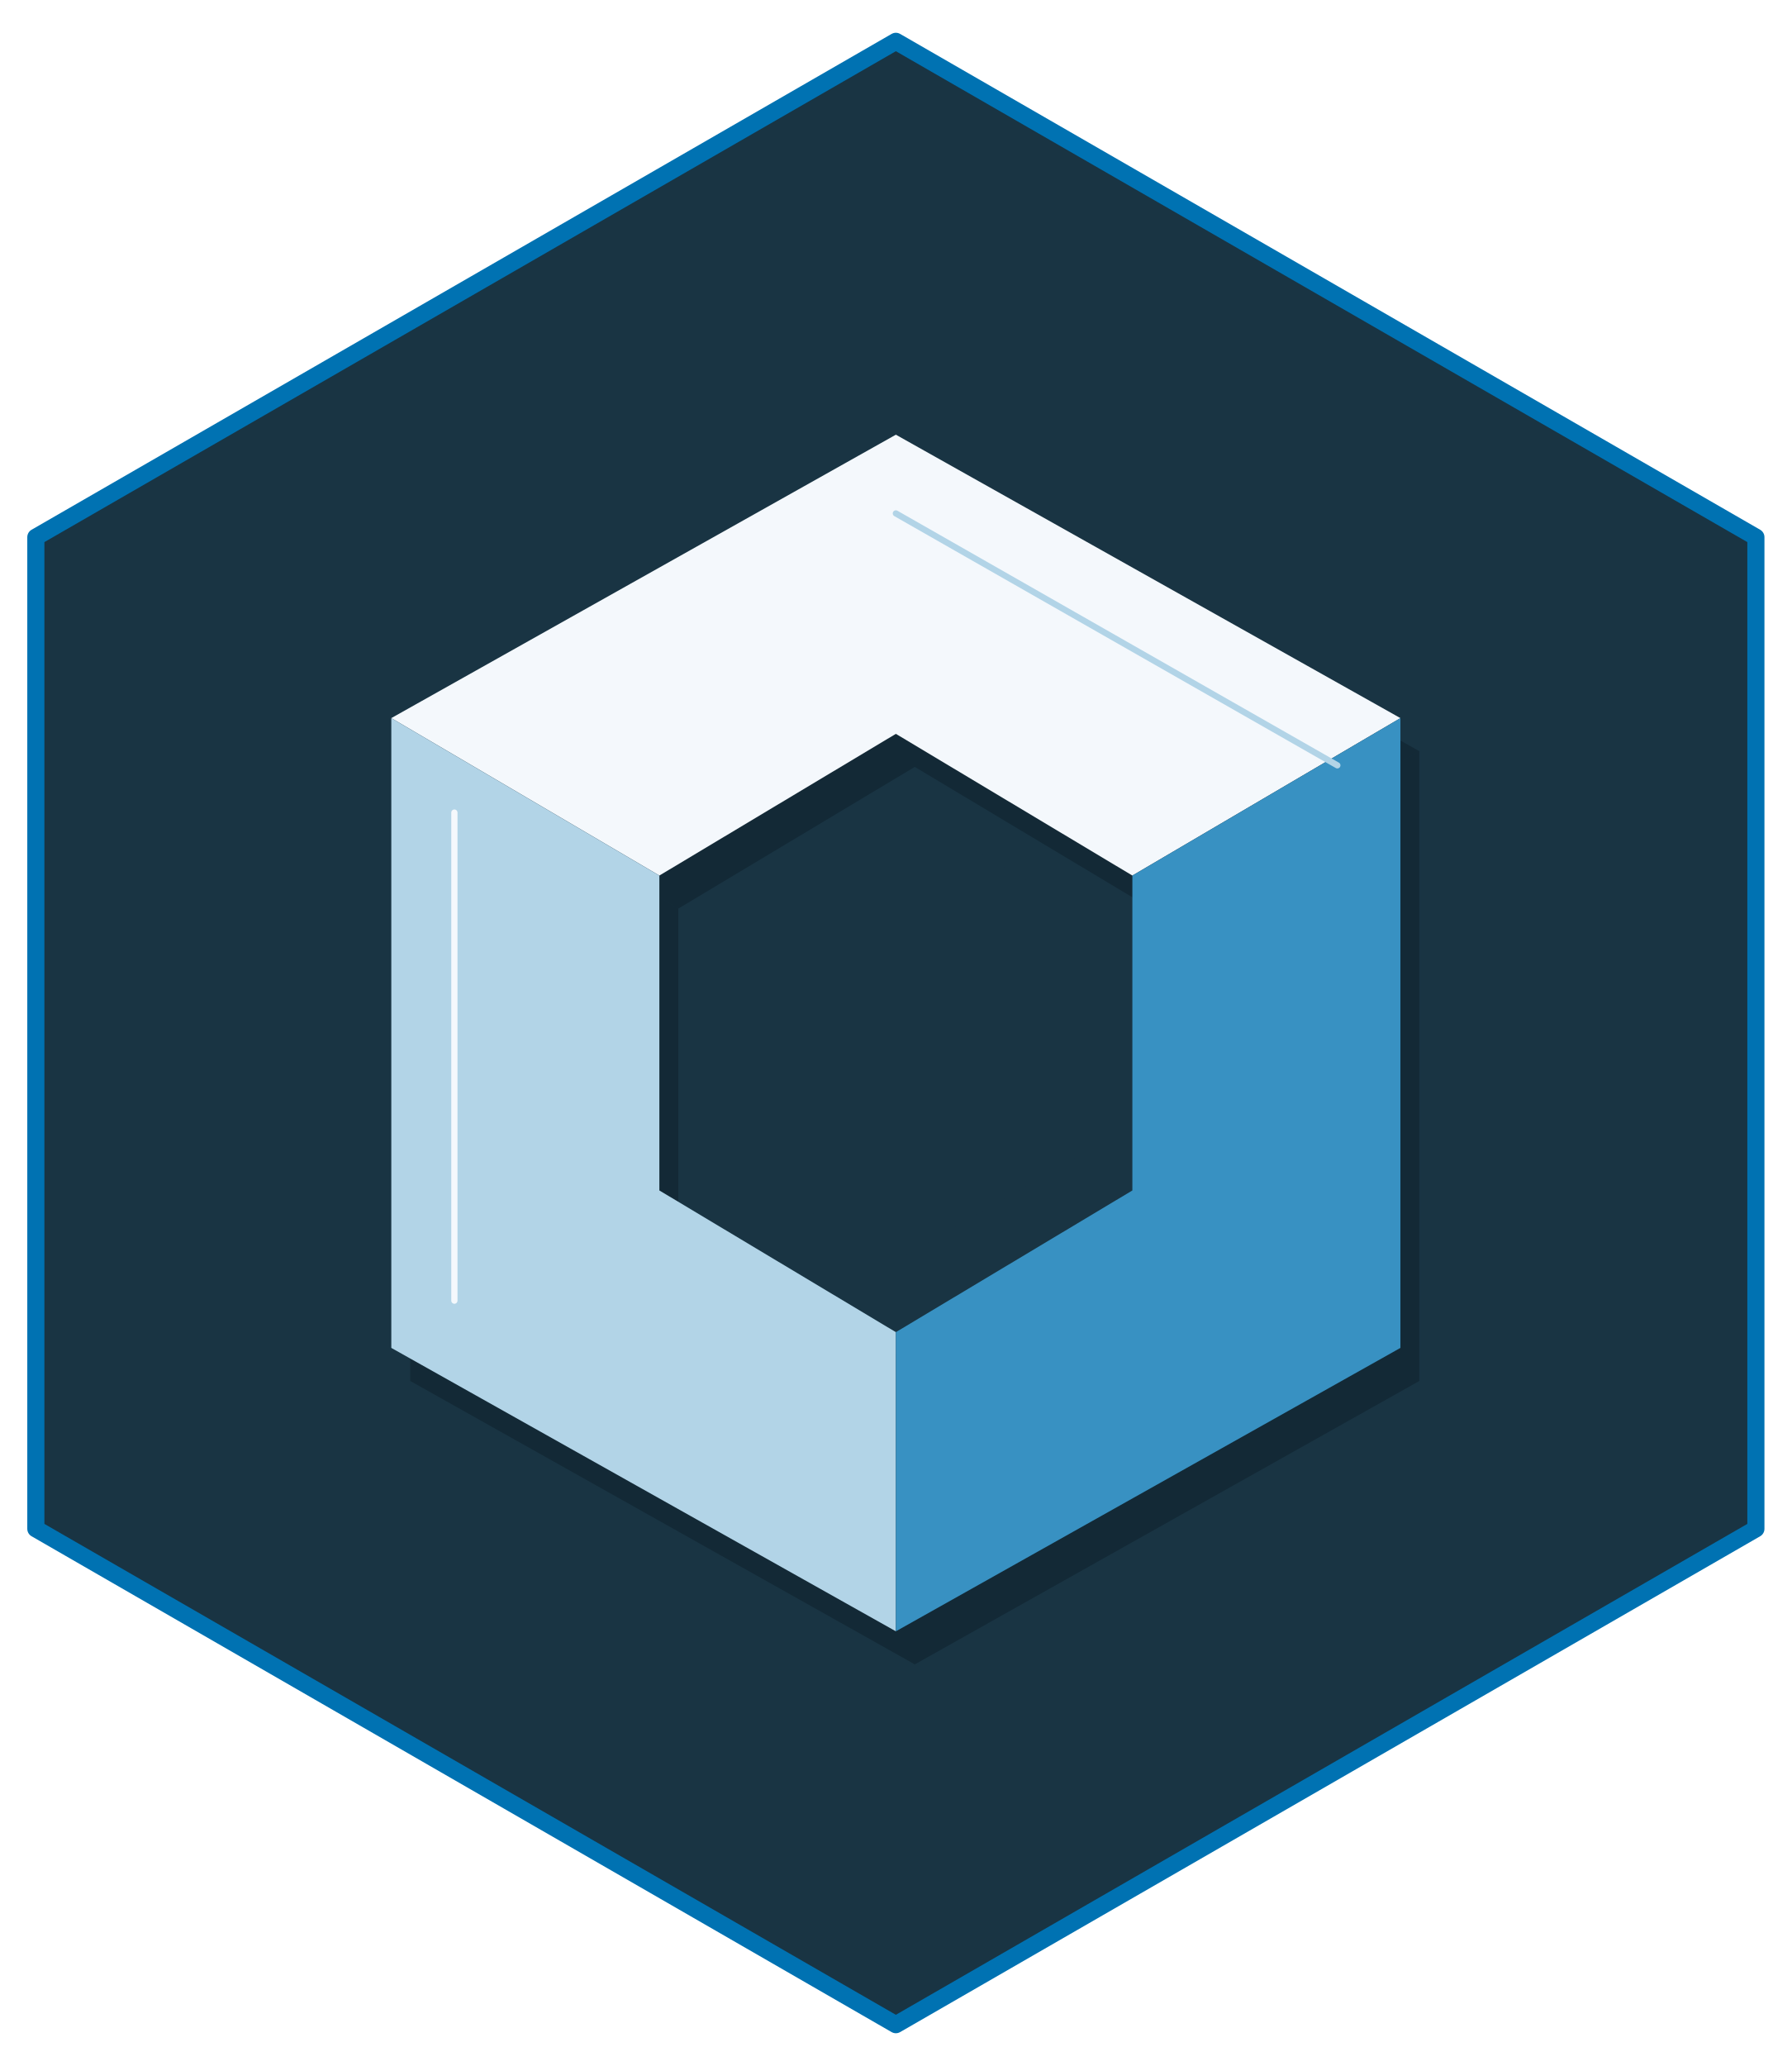
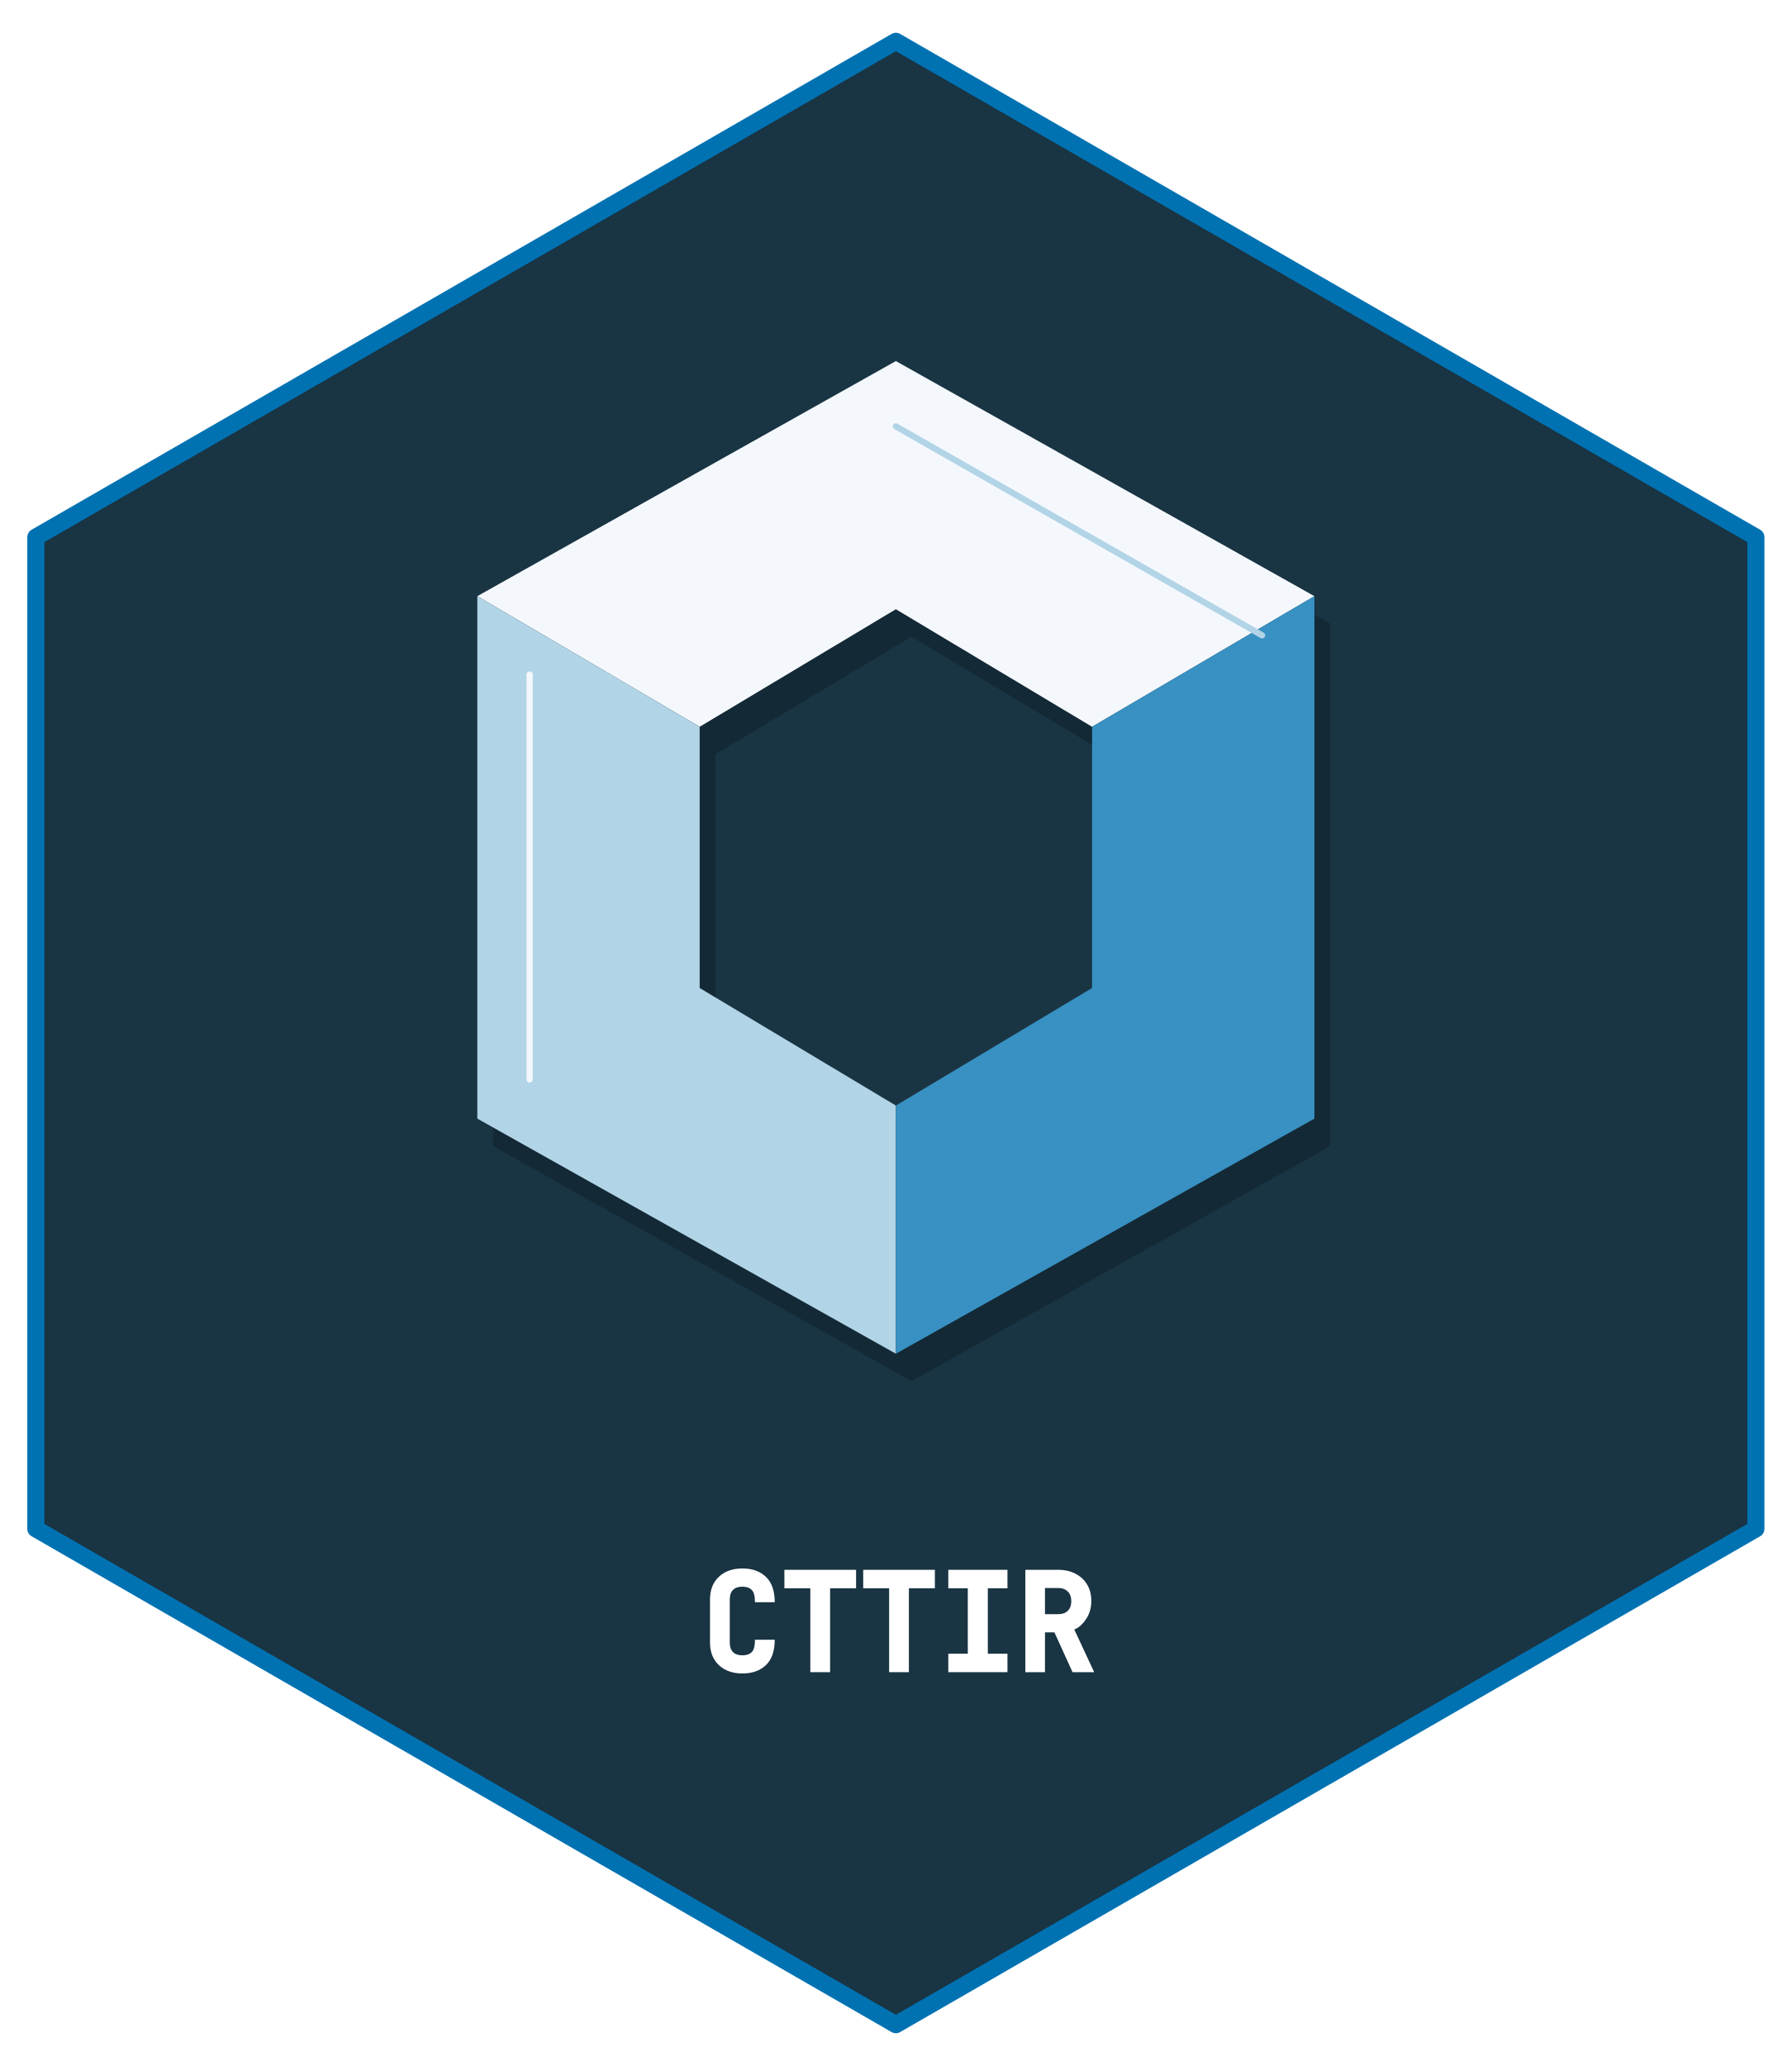
- <svg xmlns="http://www.w3.org/2000/svg" width="432pt" height="498pt" viewBox="0 0 432 498">
+ <svg xmlns="http://www.w3.org/2000/svg" xmlns:xlink="http://www.w3.org/1999/xlink" width="432" height="498" viewBox="0 0 432 498">
+   <defs>
+     <g>
+       <g id="glyph-0-0">
+         <path d="M 10.516 0.312 C 8.141 0.312 6.238 -0.359 4.812 -1.703 C 3.395 -3.055 2.688 -4.875 2.688 -7.156 L 2.688 -17.516 C 2.688 -19.816 3.395 -21.641 4.812 -22.984 C 6.238 -24.328 8.141 -25 10.516 -25 C 12.867 -25 14.754 -24.32 16.172 -22.969 C 17.586 -21.613 18.297 -19.578 18.297 -16.859 L 13.531 -16.859 C 13.531 -18.328 13.27 -19.316 12.75 -19.828 C 12.227 -20.348 11.484 -20.609 10.516 -20.609 C 9.516 -20.609 8.754 -20.348 8.234 -19.828 C 7.711 -19.316 7.453 -18.547 7.453 -17.516 L 7.453 -7.156 C 7.453 -6.125 7.711 -5.348 8.234 -4.828 C 8.754 -4.316 9.516 -4.062 10.516 -4.062 C 11.484 -4.062 12.227 -4.316 12.75 -4.828 C 13.27 -5.348 13.531 -6.344 13.531 -7.812 L 18.297 -7.812 C 18.297 -5.094 17.586 -3.055 16.172 -1.703 C 14.754 -0.359 12.867 0.312 10.516 0.312 Z M 10.516 0.312 " />
+       </g>
+       <g id="glyph-0-1">
+         <path d="M 7.875 0 L 7.875 -20.219 L 1.625 -20.219 L 1.625 -24.672 L 18.906 -24.672 L 18.906 -20.219 L 12.641 -20.219 L 12.641 0 Z M 7.875 0 " />
+       </g>
+       <g id="glyph-0-2">
+         <path d="M 3.141 0 L 3.141 -4.453 L 7.844 -4.453 L 7.844 -20.219 L 3.141 -20.219 L 3.141 -24.672 L 17.406 -24.672 L 17.406 -20.219 L 12.672 -20.219 L 12.672 -4.453 L 17.406 -4.453 L 17.406 0 Z M 3.141 0 " />
+       </g>
+       <g id="glyph-0-3">
+         <path d="M 2.719 0 L 2.719 -24.672 L 10.672 -24.672 C 12.223 -24.672 13.598 -24.359 14.797 -23.734 C 16.004 -23.117 16.941 -22.25 17.609 -21.125 C 18.285 -20 18.625 -18.68 18.625 -17.172 C 18.625 -15.473 18.188 -13.988 17.312 -12.719 C 16.445 -11.457 15.516 -10.648 14.516 -10.297 L 19.312 0 L 14.094 0 L 9.734 -9.594 L 7.453 -9.594 L 7.453 0 Z M 7.453 -13.984 L 10.672 -13.984 C 11.648 -13.984 12.414 -14.258 12.969 -14.812 C 13.52 -15.363 13.797 -16.129 13.797 -17.109 C 13.797 -18.098 13.516 -18.875 12.953 -19.438 C 12.391 -20 11.629 -20.281 10.672 -20.281 L 7.453 -20.281 Z M 7.453 -13.984 " />
+       </g>
+     </g>
+   </defs>
  <path fill-rule="nonzero" fill="rgb(9.804%, 20.392%, 26.275%)" fill-opacity="1" stroke-width="4.125" stroke-linecap="round" stroke-linejoin="round" stroke="rgb(0%, 44.706%, 69.804%)" stroke-opacity="1" stroke-miterlimit="10" d="M 216 9.961 L 423.359 129.48 L 423.359 368.52 L 216 488.039 L 8.641 368.52 L 8.641 129.48 Z M 216 9.961 " />
-   <path fill-rule="nonzero" fill="rgb(1.176%, 3.922%, 7.059%)" fill-opacity="0.251" d="M 220.562 112.75 L 342.215 181.066 L 277.586 219.016 L 220.562 184.859 L 163.539 219.016 L 98.91 181.066 Z M 220.562 112.75 " />
-   <path fill-rule="nonzero" fill="rgb(95.686%, 97.255%, 98.824%)" fill-opacity="1" d="M 216 104.781 L 337.652 173.094 L 273.023 211.047 L 216 176.891 L 158.977 211.047 L 94.348 173.094 Z M 216 104.781 " />
-   <path fill-rule="nonzero" fill="rgb(1.176%, 3.922%, 7.059%)" fill-opacity="0.251" d="M 98.91 181.066 L 163.539 219.016 L 163.539 294.922 L 220.562 329.082 L 220.562 401.191 L 98.91 332.875 Z M 98.91 181.066 " />
-   <path fill-rule="nonzero" fill="rgb(69.804%, 83.137%, 90.588%)" fill-opacity="1" d="M 94.348 173.094 L 158.977 211.047 L 158.977 286.953 L 216 321.109 L 216 393.219 L 94.348 324.906 Z M 94.348 173.094 " />
-   <path fill-rule="nonzero" fill="rgb(1.176%, 3.922%, 7.059%)" fill-opacity="0.251" d="M 220.562 401.191 L 220.562 329.082 L 277.586 294.922 L 277.586 219.016 L 342.215 181.066 L 342.215 332.875 Z M 220.562 401.191 " />
-   <path fill-rule="nonzero" fill="rgb(21.961%, 56.863%, 76.078%)" fill-opacity="1" d="M 216 393.219 L 216 321.109 L 273.023 286.953 L 273.023 211.047 L 337.652 173.094 L 337.652 324.906 Z M 216 393.219 " />
-   <path fill-rule="nonzero" fill="rgb(9.804%, 20.392%, 26.275%)" fill-opacity="1" d="M 216 193.969 L 168.262 221.484 L 168.262 276.516 L 216 304.031 L 263.738 276.516 L 263.738 221.484 Z M 216 193.969 " />
-   <path fill="none" stroke-width="1.5" stroke-linecap="round" stroke-linejoin="round" stroke="rgb(69.804%, 83.137%, 90.588%)" stroke-opacity="1" stroke-miterlimit="10" d="M 216 123.758 L 322.445 184.48 " />
-   <path fill="none" stroke-width="1.5" stroke-linecap="round" stroke-linejoin="round" stroke="rgb(95.686%, 97.255%, 98.824%)" stroke-opacity="1" stroke-miterlimit="10" d="M 109.555 195.867 L 109.555 313.52 " />
+   <path fill-rule="nonzero" fill="rgb(1.176%, 3.922%, 7.059%)" fill-opacity="0.251" d="M 219.785 93.645 L 320.699 150.316 L 267.09 181.797 L 219.785 153.465 L 172.48 181.797 L 118.867 150.316 Z M 219.785 93.645 " />
+   <path fill-rule="nonzero" fill="rgb(95.686%, 97.255%, 98.824%)" fill-opacity="1" d="M 216 87.031 L 316.914 143.703 L 263.305 175.188 L 216 146.852 L 168.695 175.188 L 115.086 143.703 Z M 216 87.031 " />
+   <path fill-rule="nonzero" fill="rgb(1.176%, 3.922%, 7.059%)" fill-opacity="0.251" d="M 118.867 150.316 L 172.48 181.797 L 172.48 244.766 L 219.785 273.102 L 219.785 332.918 L 118.867 276.25 Z M 118.867 150.316 " />
+   <path fill-rule="nonzero" fill="rgb(69.804%, 83.137%, 90.588%)" fill-opacity="1" d="M 115.086 143.703 L 168.695 175.188 L 168.695 238.152 L 216 266.488 L 216 326.309 L 115.086 269.637 Z M 115.086 143.703 " />
+   <path fill-rule="nonzero" fill="rgb(1.176%, 3.922%, 7.059%)" fill-opacity="0.251" d="M 219.785 332.918 L 219.785 273.102 L 267.09 244.766 L 267.09 181.797 L 320.699 150.316 L 320.699 276.25 Z M 219.785 332.918 " />
+   <path fill-rule="nonzero" fill="rgb(21.961%, 56.863%, 76.078%)" fill-opacity="1" d="M 216 326.309 L 216 266.488 L 263.305 238.152 L 263.305 175.188 L 316.914 143.703 L 316.914 269.637 Z M 216 326.309 " />
+   <path fill-rule="nonzero" fill="rgb(9.804%, 20.392%, 26.275%)" fill-opacity="1" d="M 216 161.02 L 176.398 183.844 L 176.398 229.496 L 216 252.32 L 255.602 229.496 L 255.602 183.844 Z M 216 161.02 " />
+   <path fill="none" stroke-width="1.5" stroke-linecap="round" stroke-linejoin="round" stroke="rgb(69.804%, 83.137%, 90.588%)" stroke-opacity="1" stroke-miterlimit="10" d="M 216 102.773 L 304.301 153.148 " />
+   <path fill="none" stroke-width="1.5" stroke-linecap="round" stroke-linejoin="round" stroke="rgb(95.686%, 97.255%, 98.824%)" stroke-opacity="1" stroke-miterlimit="10" d="M 127.699 162.594 L 127.699 260.191 " />
+   <g fill="rgb(100%, 100%, 100%)" fill-opacity="1">
+     <use xlink:href="#glyph-0-0" x="168.5" y="403.069" />
+     <use xlink:href="#glyph-0-1" x="187.5" y="403.069" />
+     <use xlink:href="#glyph-0-1" x="206.5" y="403.069" />
+     <use xlink:href="#glyph-0-2" x="225.5" y="403.069" />
+     <use xlink:href="#glyph-0-3" x="244.5" y="403.069" />
+   </g>
</svg>
